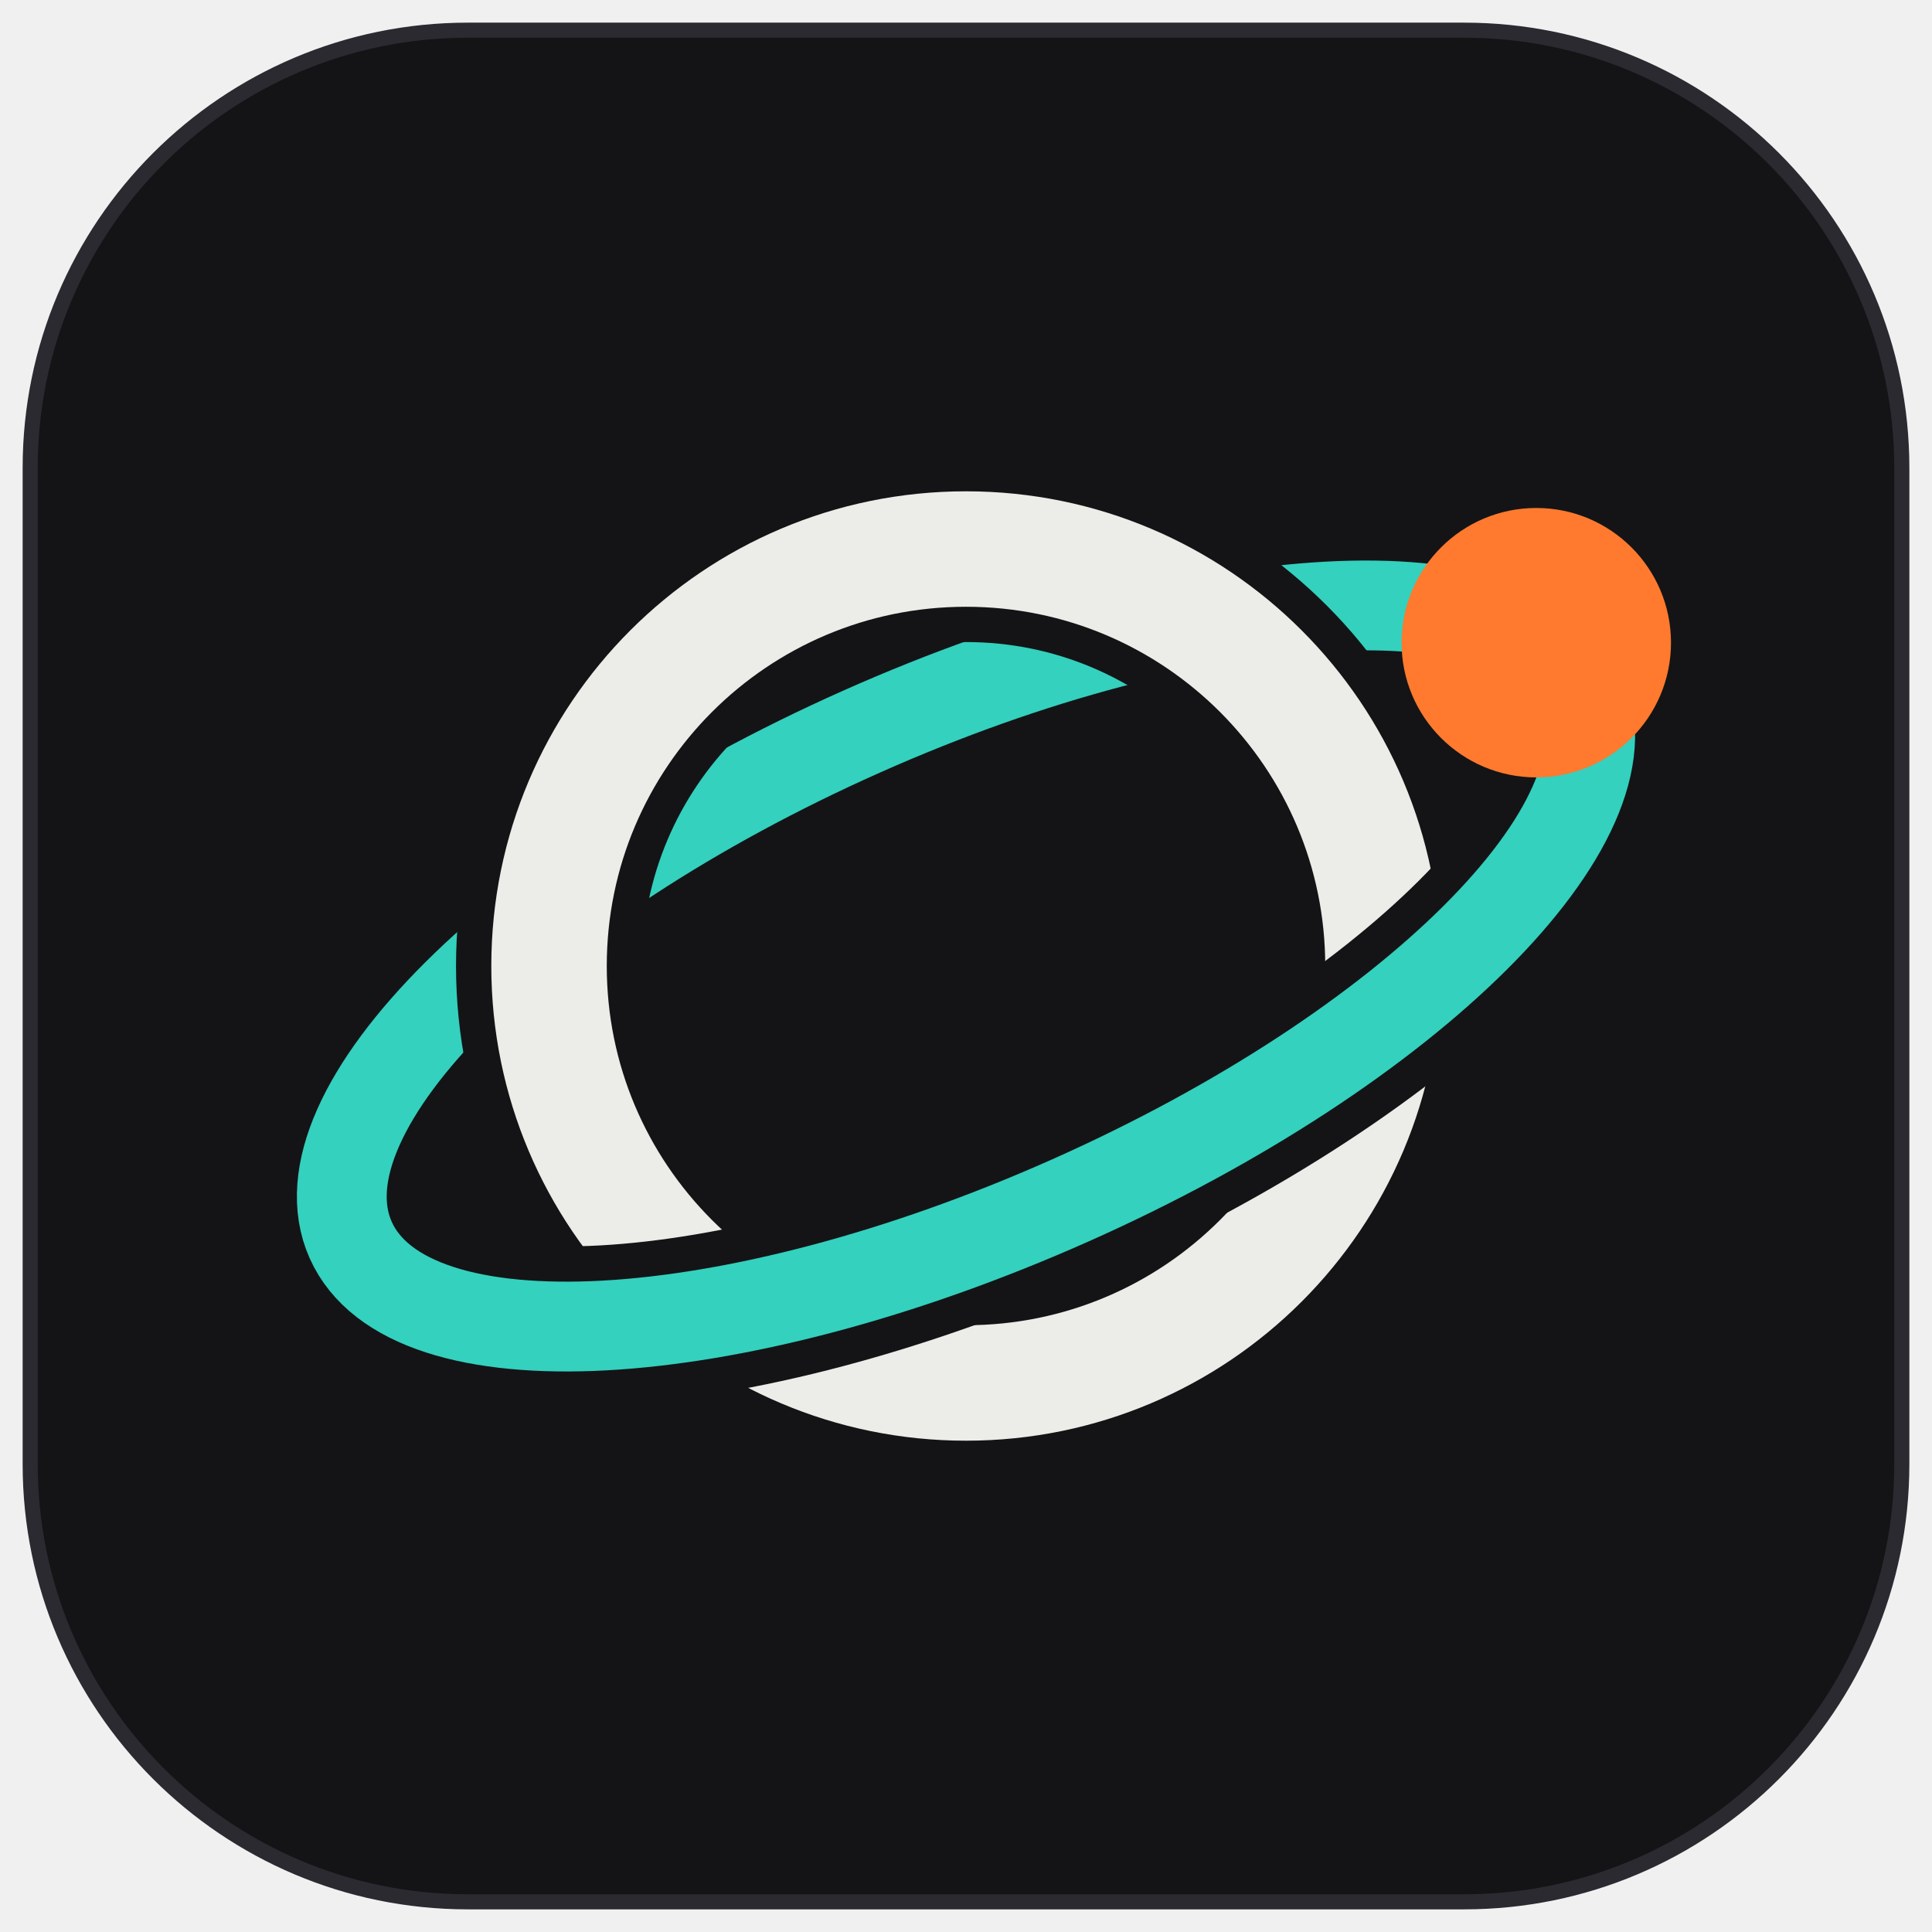
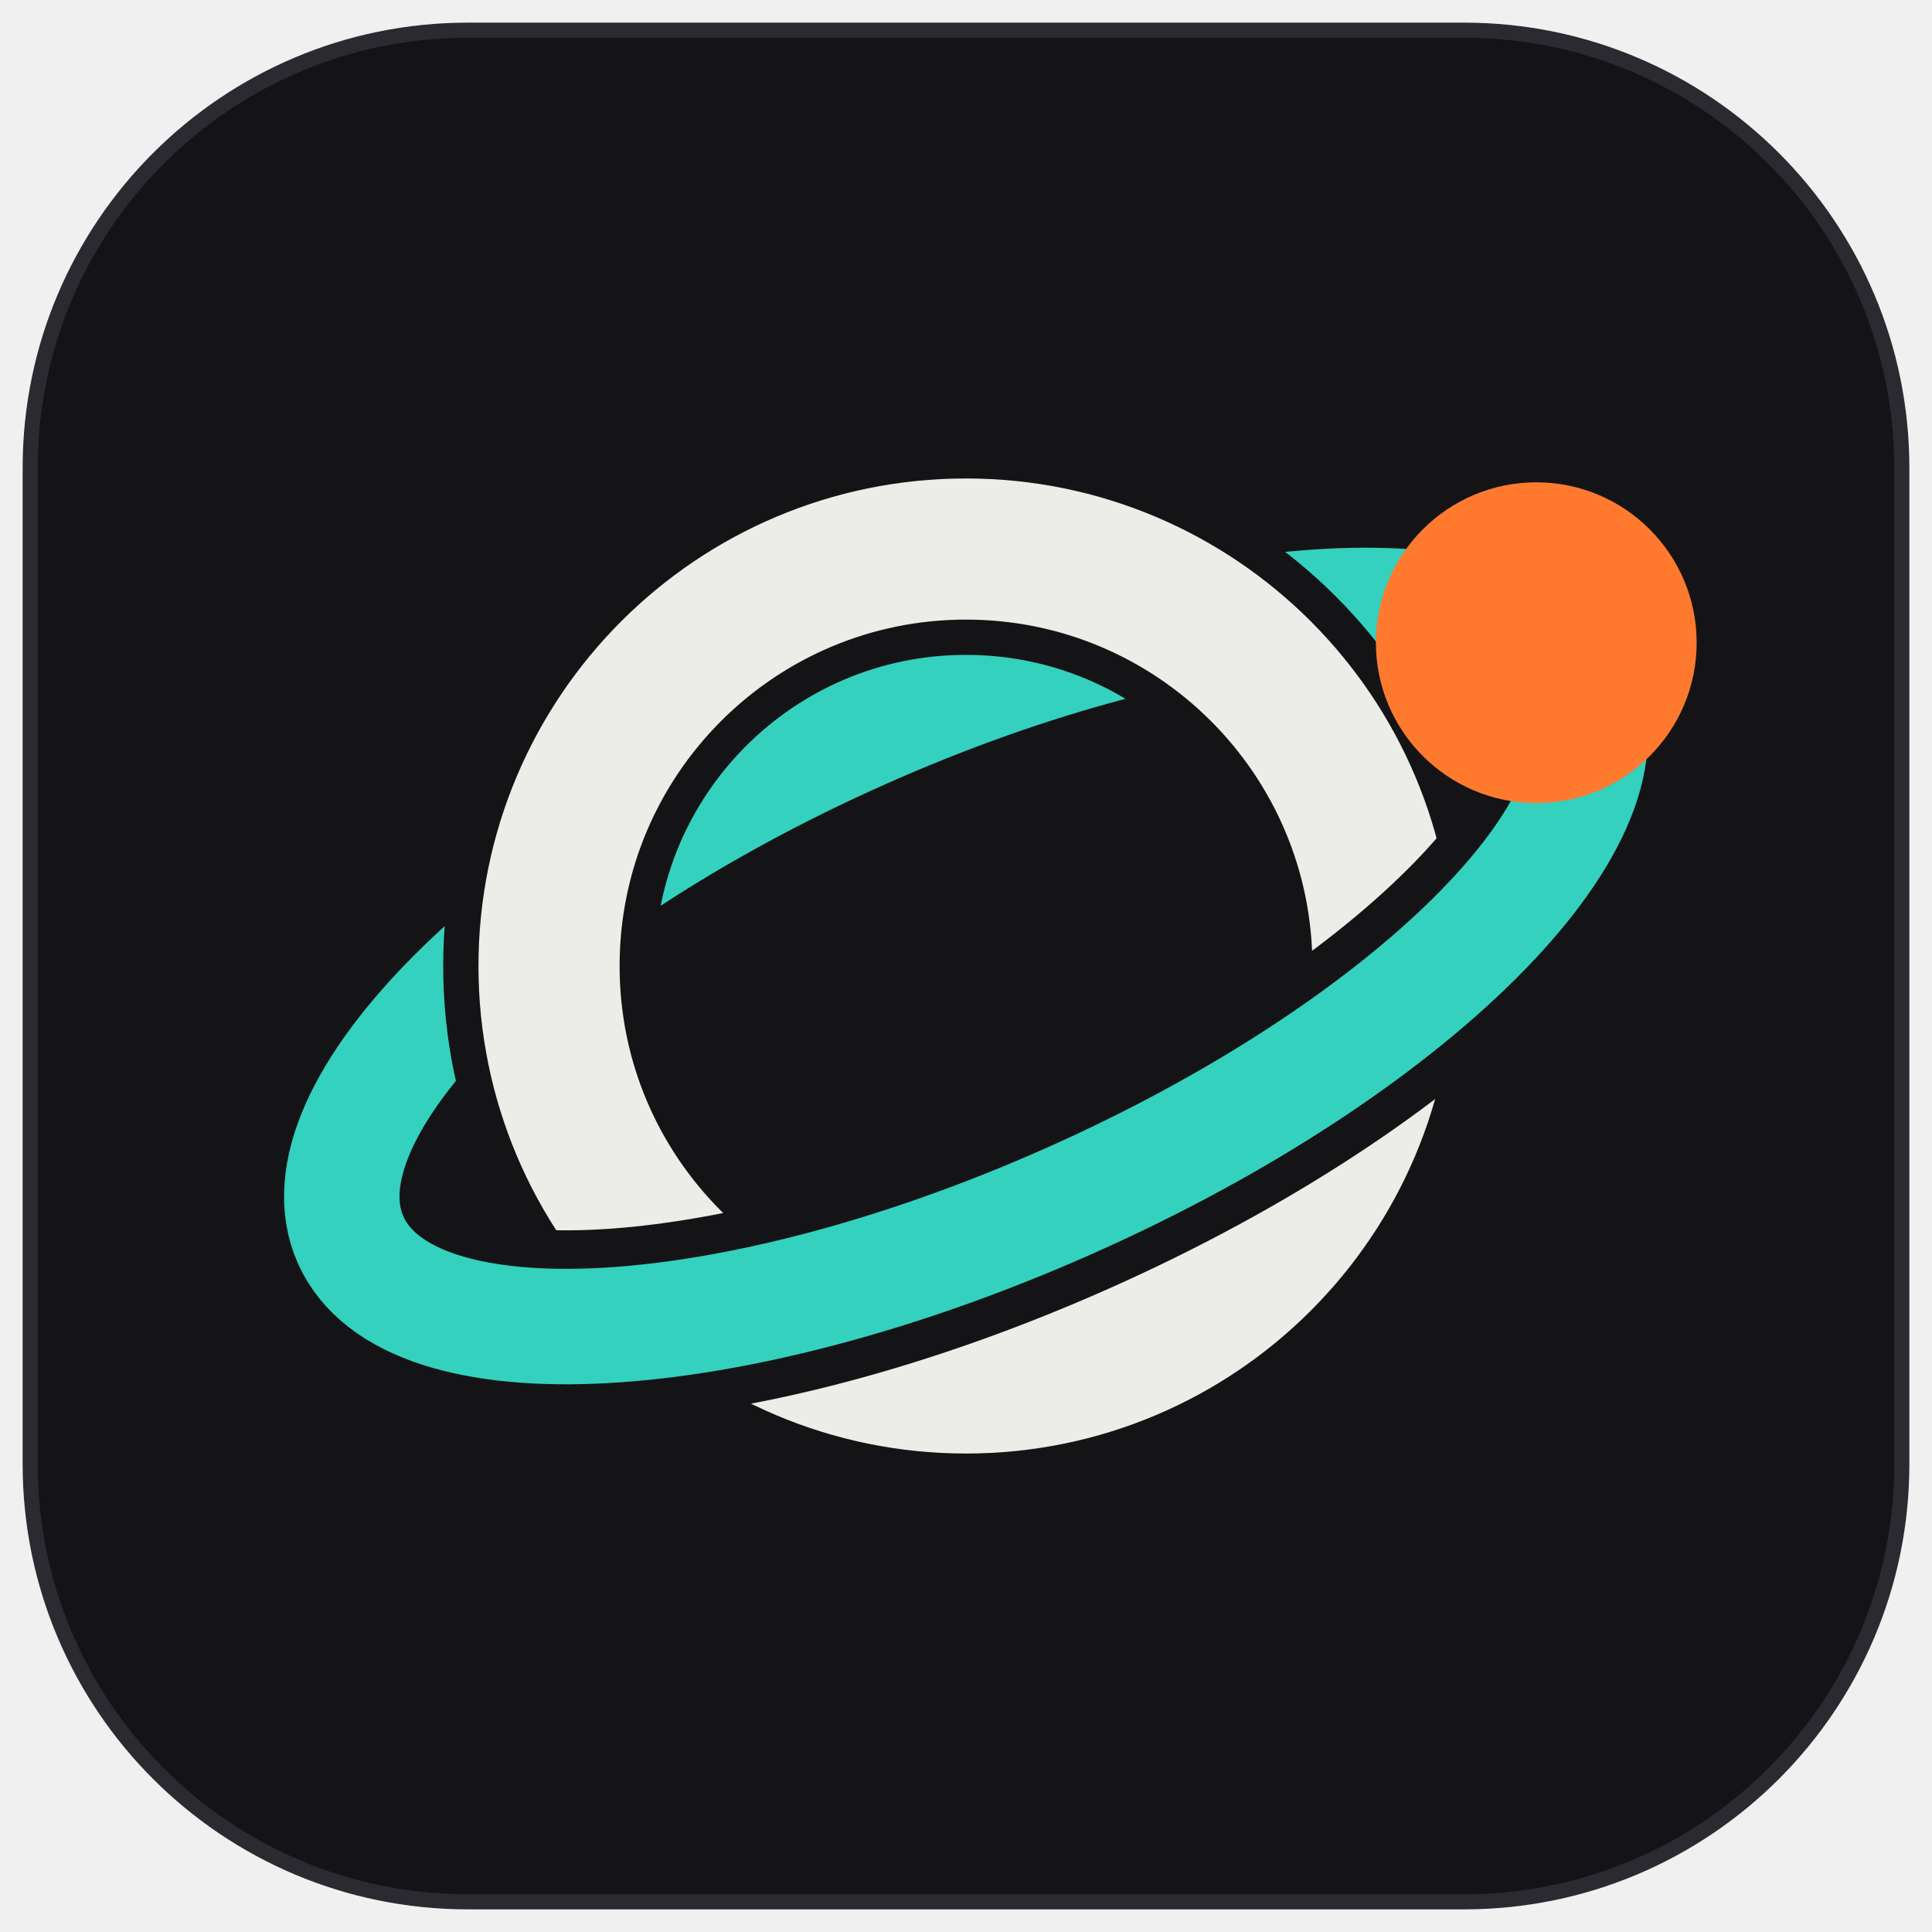
<svg xmlns="http://www.w3.org/2000/svg" viewBox="0 0 512 512" width="512" height="512">
  <rect x="8" y="8" width="496" height="496" rx="116" fill="#141416" stroke="#2A2A30" stroke-width="4" />
  <g transform="translate(256 256) scale(17) translate(-12 -12)">
    <defs>
      <clipPath id="m1b">
        <rect x="-8" y="-20" width="40" height="20" transform="rotate(-24 12 12) translate(0 12)" />
      </clipPath>
      <clipPath id="m1f">
        <rect x="-8" y="0" width="40" height="20" transform="rotate(-24 12 12) translate(0 12)" />
      </clipPath>
      <mask id="m1om" maskUnits="userSpaceOnUse" x="-2" y="-2" width="28" height="28">
        <rect x="-2" y="-2" width="28" height="28" fill="#fff" />
        <g clip-path="url(#m1b)">
-           <circle cx="12" cy="12" r="6.5" fill="none" stroke="#000" stroke-width="2.9" />
+           <circle cx="12" cy="12" r="6.5" fill="none" stroke="#000" stroke-width="3.3" />
        </g>
      </mask>
      <mask id="m1rm" maskUnits="userSpaceOnUse" x="-2" y="-2" width="28" height="28">
        <rect x="-2" y="-2" width="28" height="28" fill="#fff" />
        <g clip-path="url(#m1f)">
-           <ellipse cx="12" cy="12" rx="10.5" ry="4" transform="rotate(-24 12 12)" fill="none" stroke="#000" stroke-width="2.5" />
+           <ellipse cx="12" cy="12" rx="10.5" ry="4" transform="rotate(-24 12 12)" fill="none" stroke="#000" stroke-width="3.0" />
        </g>
      </mask>
    </defs>
    <g mask="url(#m1rm)">
-       <circle cx="12" cy="12" r="6.5" fill="none" stroke="#ECECE8" stroke-width="1.8" />
+       <circle cx="12" cy="12" r="6.5" fill="none" stroke="#ECECE8" stroke-width="2.2" />
    </g>
    <g mask="url(#m1om)">
-       <ellipse cx="12" cy="12" rx="10.5" ry="4" transform="rotate(-24 12 12)" fill="none" stroke="#33D1BE" stroke-width="1.4" />
+       <ellipse cx="12" cy="12" rx="10.5" ry="4" transform="rotate(-24 12 12)" fill="none" stroke="#33D1BE" stroke-width="1.8" />
    </g>
-     <circle cx="20.89" cy="6.96" r="2.1" fill="#FF7A2E" />
+     <circle cx="20.89" cy="6.96" r="2.5" fill="#FF7A2E" />
  </g>
</svg>
